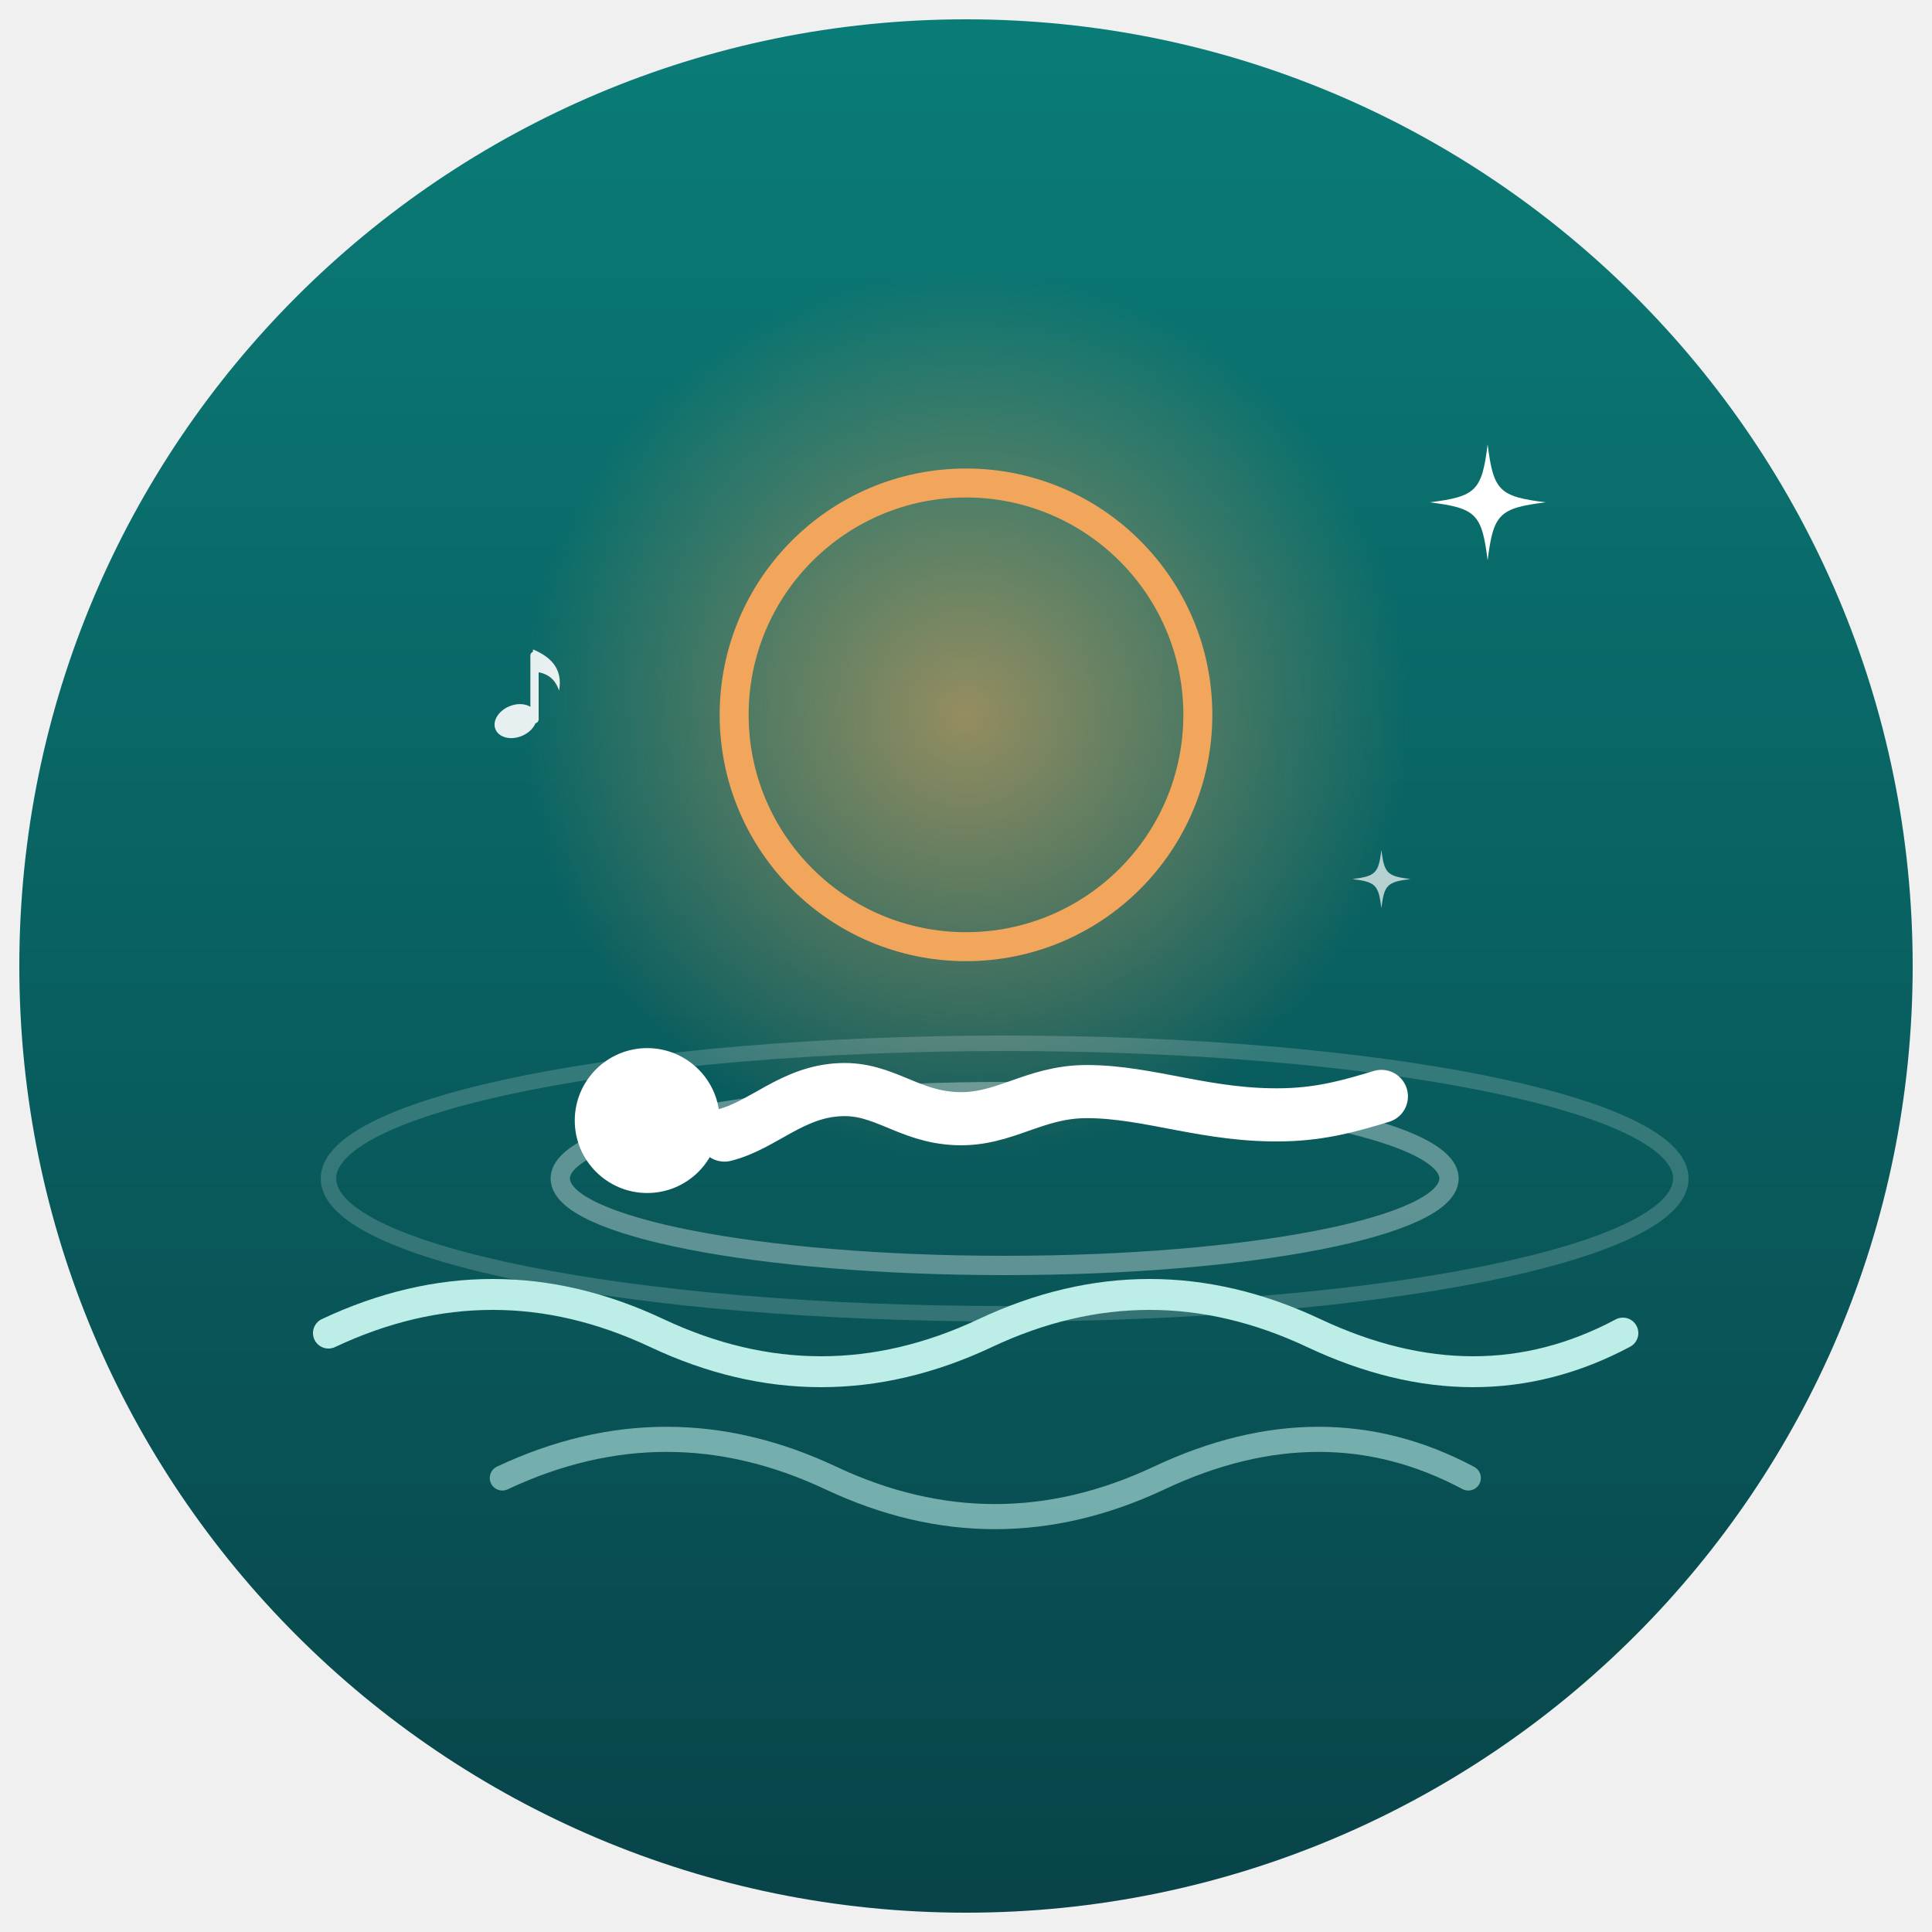
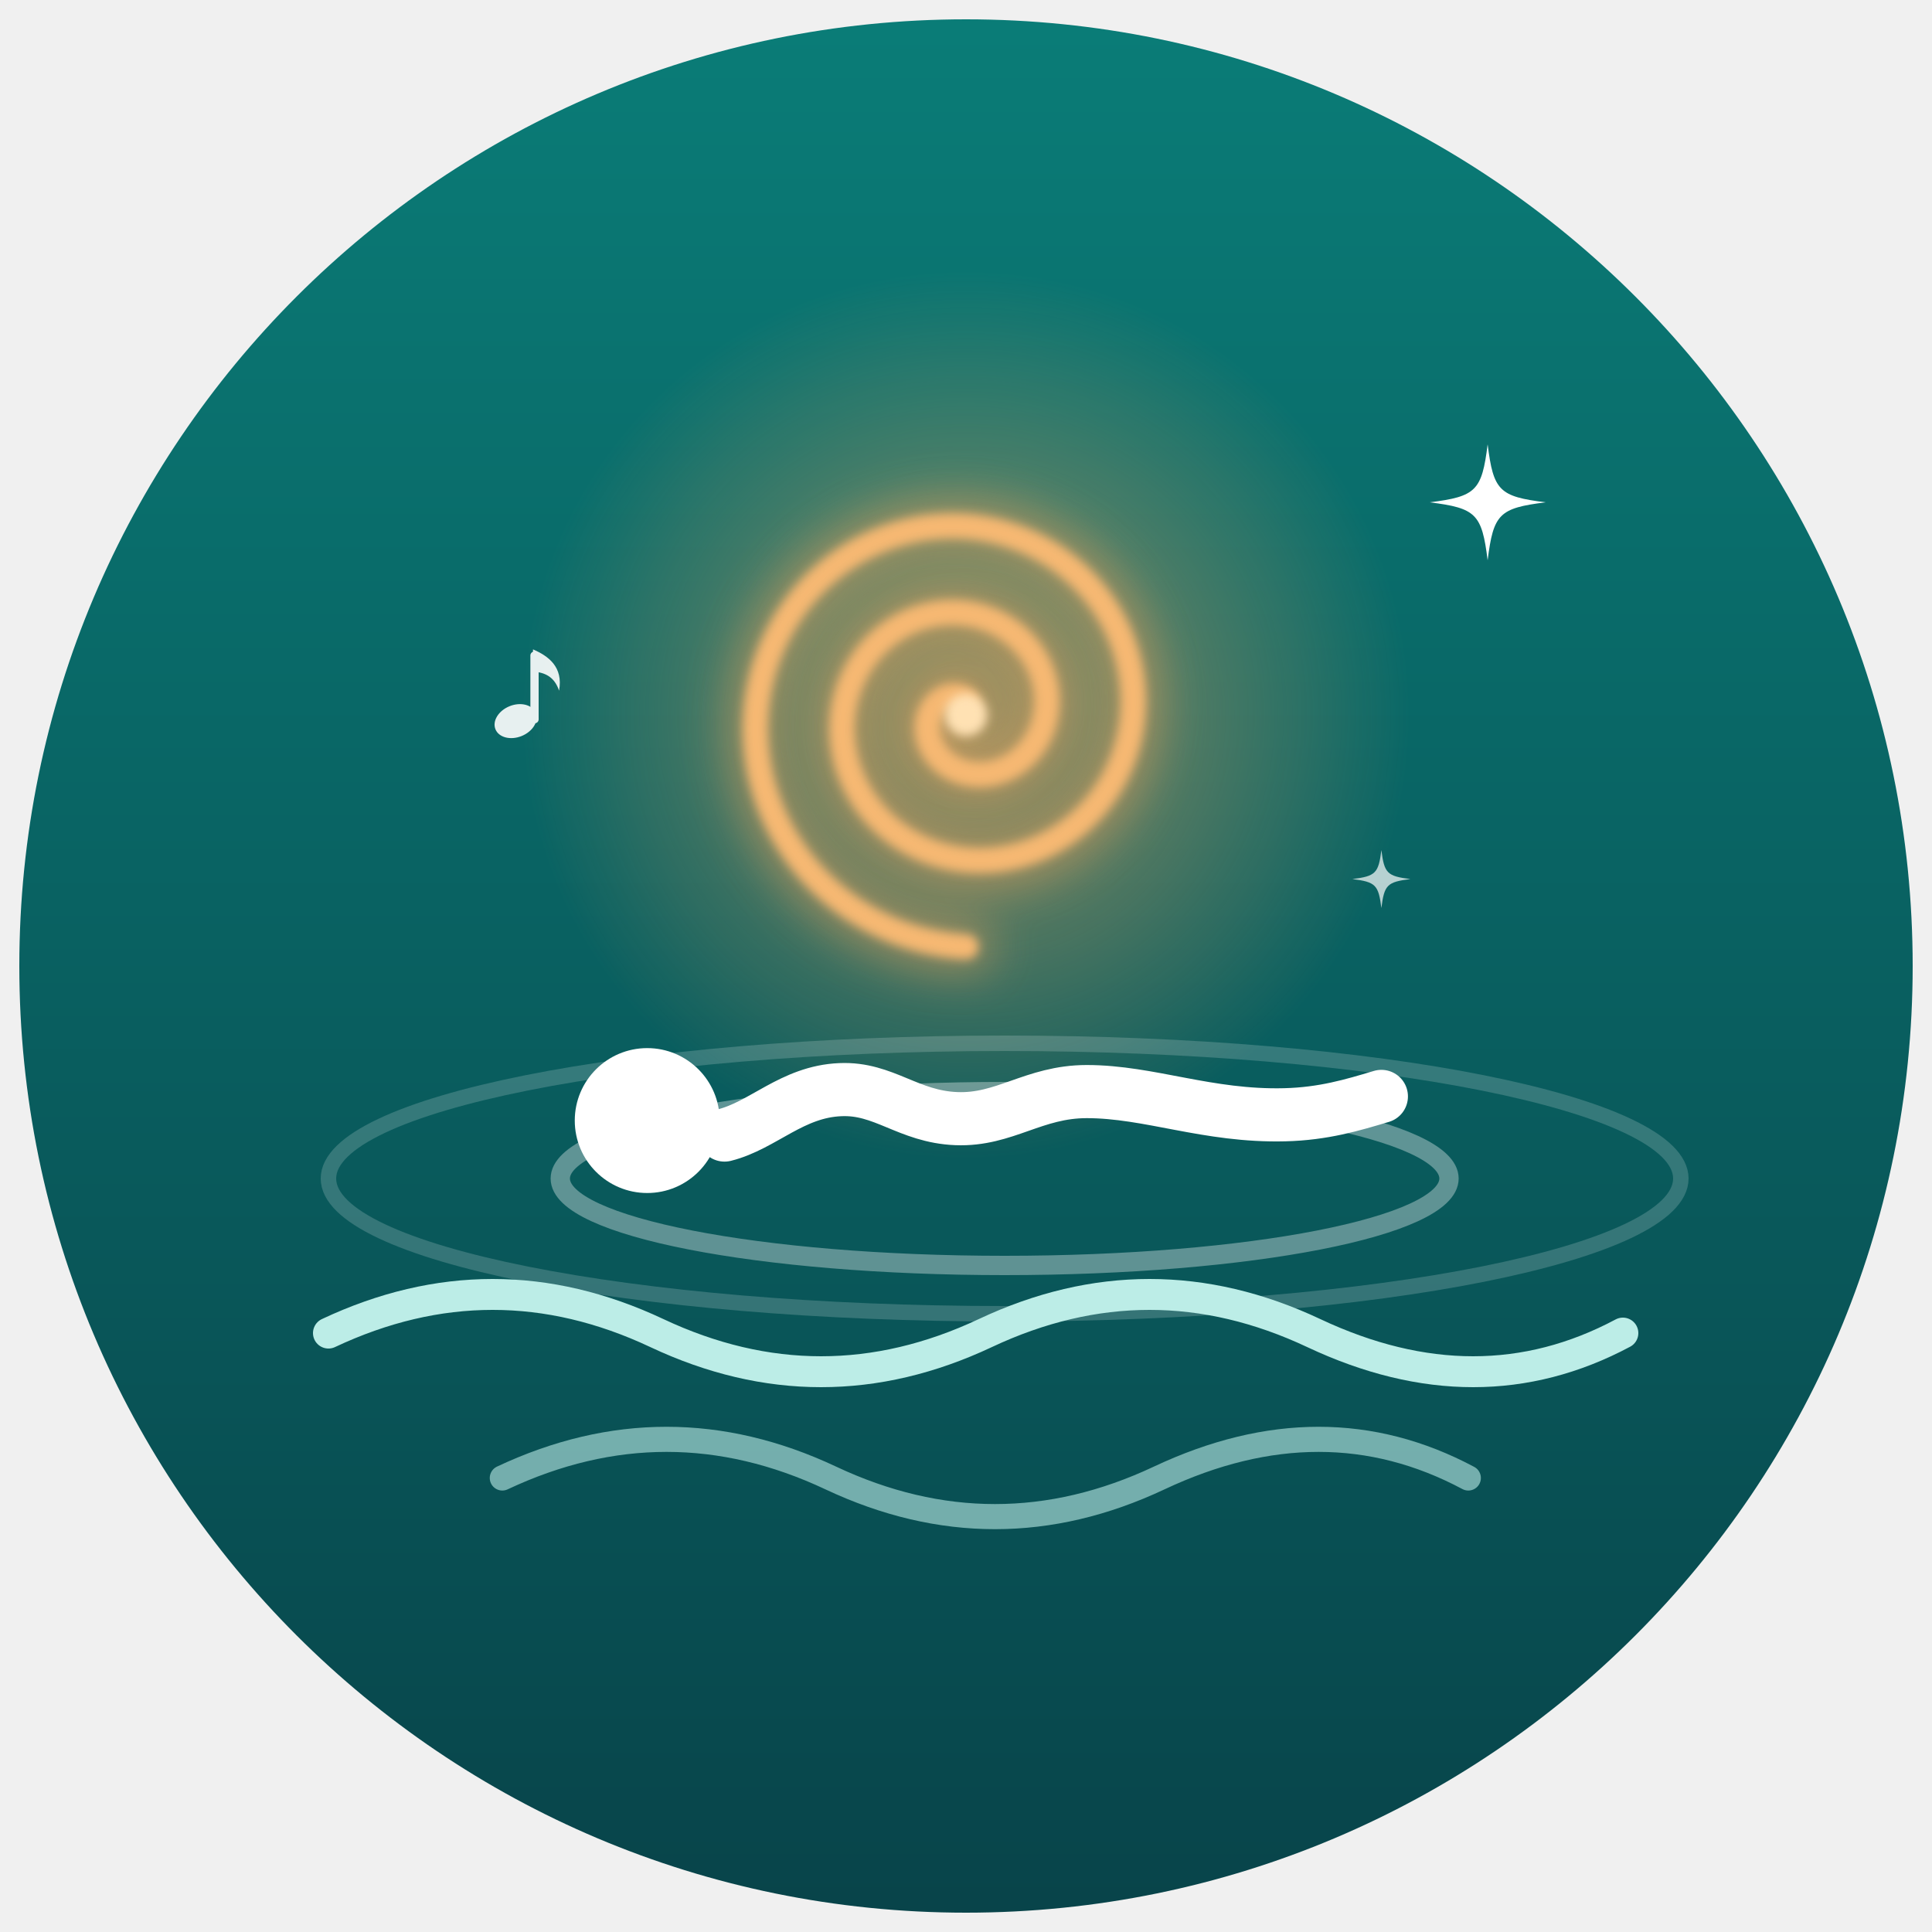
<svg xmlns="http://www.w3.org/2000/svg" xmlns:xlink="http://www.w3.org/1999/xlink" viewBox="0 0 200 200" width="1000" height="1000">
  <defs>
    <linearGradient id="dk" x1="0" y1="0" x2="0" y2="1">
      <stop offset="0" stop-color="#0A7C77" />
      <stop offset="1" stop-color="#08444A" />
    </linearGradient>
    <radialGradient id="glow">
      <stop offset="0" stop-color="#F2A65C" stop-opacity=".6" />
      <stop offset="1" stop-color="#F2A65C" stop-opacity="0" />
    </radialGradient>
    <symbol id="spark" viewBox="-10 -10 20 20">
      <path d="M0-10 C1-2 2-1 10 0 C2 1 1 2 0 10 C-1 2-2 1-10 0 C-2-1-1-2 0-10Z" />
    </symbol>
    <symbol id="note" viewBox="0 0 20 24">
      <ellipse cx="7.5" cy="19" rx="5" ry="3.7" transform="rotate(-22 7.5 19)" />
      <rect x="10.9" y="3" width="1.9" height="16.5" rx=".9" />
      <path d="M11.5 2.5 C15 4 18.5 6.5 17.5 12 C16.5 9 14.5 7.8 11.5 7.6 Z" />
    </symbol>
+     <filter id="soft" x="-50%" y="-50%" width="200%" height="200%">
+       <feGaussianBlur stdDeviation="0.5" />
+     </filter>
+     <filter id="haze" x="-50%" y="-50%" width="200%" height="200%">
+       <feGaussianBlur stdDeviation="2.2" />
+     </filter>
  </defs>
  <circle cx="100" cy="100" r="98" fill="url(#dk)" />
  <circle cx="100" cy="74" r="46" fill="url(#glow)" />
-   <circle cx="100" cy="74" r="24" fill="none" stroke="#F2A65C" stroke-width="3" />
+   <path d="M100.00 72.50 L99.95 72.46 L99.90 72.41 L99.85 72.37 L99.79 72.33 L99.73 72.30 L99.67 72.26 L99.60 72.23 L99.54 72.20 L99.47 72.17 L99.40 72.15 L99.32 72.12 L99.25 72.10 L99.17 72.09 L99.09 72.07 L99.01 72.06 L98.93 72.05 L98.85 72.05 L98.76 72.05 L98.68 72.05 L98.59 72.06 L98.50 72.07 L98.41 72.08 L98.32 72.10 L98.23 72.12 L98.14 72.14 L98.05 72.17 L97.96 72.20 L97.87 72.24 L97.78 72.28 L97.69 72.32 L97.61 72.37 L97.52 72.42 L97.43 72.48 L97.34 72.54 L97.26 72.60 L97.18 72.67 L97.10 72.74 L97.02 72.82 L96.94 72.90 L96.86 72.98 L96.79 73.07 L96.72 73.16 L96.65 73.25 L96.58 73.35 L96.52 73.45 L96.46 73.55 L96.40 73.66 L96.35 73.77 L96.30 73.88 L96.25 74.00 L96.21 74.12 L96.17 74.24 L96.13 74.37 L96.10 74.49 L96.07 74.62 L96.05 74.75 L96.03 74.89 L96.02 75.02 L96.01 75.16 L96.01 75.30 L96.01 75.44 L96.01 75.58 L96.02 75.72 L96.04 75.86 L96.06 76.01 L96.08 76.15 L96.11 76.30 L96.15 76.44 L96.19 76.59 L96.24 76.73 L96.29 76.88 L96.35 77.02 L96.41 77.16 L96.48 77.31 L96.55 77.45 L96.63 77.59 L96.72 77.72 L96.81 77.86 L96.90 77.99 L97.00 78.13 L97.11 78.26 L97.22 78.38 L97.34 78.51 L97.46 78.63 L97.58 78.74 L97.71 78.86 L97.85 78.97 L97.99 79.08 L98.14 79.18 L98.28 79.28 L98.44 79.37 L98.60 79.46 L98.76 79.55 L98.93 79.63 L99.10 79.70 L99.27 79.77 L99.45 79.84 L99.63 79.90 L99.81 79.95 L100.00 80.00 L100.19 80.04 L100.38 80.08 L100.58 80.11 L100.77 80.13 L100.97 80.15 L101.17 80.16 L101.38 80.16 L101.58 80.16 L101.79 80.15 L101.99 80.13 L102.20 80.11 L102.41 80.08 L102.62 80.04 L102.82 80.00 L103.03 79.95 L103.24 79.89 L103.44 79.82 L103.65 79.75 L103.85 79.67 L104.06 79.58 L104.26 79.49 L104.46 79.39 L104.65 79.28 L104.85 79.16 L105.04 79.04 L105.23 78.91 L105.41 78.77 L105.59 78.63 L105.77 78.48 L105.95 78.32 L106.12 78.16 L106.28 77.99 L106.44 77.81 L106.60 77.63 L106.75 77.44 L106.89 77.24 L107.03 77.04 L107.17 76.84 L107.30 76.63 L107.42 76.41 L107.53 76.19 L107.64 75.96 L107.74 75.73 L107.84 75.50 L107.93 75.26 L108.01 75.01 L108.08 74.76 L108.14 74.51 L108.20 74.26 L108.25 74.00 L108.29 73.74 L108.32 73.48 L108.35 73.21 L108.36 72.94 L108.37 72.67 L108.37 72.40 L108.36 72.13 L108.34 71.86 L108.31 71.59 L108.27 71.31 L108.23 71.04 L108.17 70.76 L108.11 70.49 L108.03 70.22 L107.95 69.95 L107.86 69.68 L107.76 69.41 L107.65 69.15 L107.53 68.88 L107.40 68.62 L107.27 68.36 L107.12 68.11 L106.96 67.86 L106.80 67.61 L106.63 67.37 L106.45 67.13 L106.26 66.90 L106.06 66.67 L105.86 66.45 L105.64 66.23 L105.42 66.02 L105.19 65.82 L104.96 65.62 L104.71 65.43 L104.46 65.25 L104.20 65.07 L103.94 64.90 L103.67 64.74 L103.39 64.59 L103.11 64.44 L102.82 64.31 L102.52 64.18 L102.22 64.06 L101.92 63.95 L101.61 63.85 L101.29 63.76 L100.98 63.68 L100.65 63.61 L100.33 63.55 L100.00 63.50 L99.67 63.46 L99.34 63.43 L99.00 63.41 L98.66 63.40 L98.32 63.41 L97.98 63.42 L97.64 63.45 L97.30 63.48 L96.96 63.53 L96.62 63.59 L96.28 63.66 L95.94 63.74 L95.60 63.83 L95.26 63.93 L94.93 64.04 L94.59 64.17 L94.27 64.30 L93.94 64.45 L93.62 64.61 L93.30 64.78 L92.99 64.96 L92.68 65.15 L92.37 65.35 L92.07 65.56 L91.78 65.78 L91.49 66.01 L91.21 66.25 L90.94 66.50 L90.67 66.76 L90.41 67.03 L90.16 67.31 L89.92 67.60 L89.68 67.90 L89.46 68.20 L89.24 68.52 L89.03 68.84 L88.84 69.17 L88.65 69.51 L88.47 69.85 L88.30 70.20 L88.15 70.56 L88.00 70.92 L87.86 71.29 L87.74 71.66 L87.63 72.04 L87.53 72.42 L87.44 72.81 L87.36 73.21 L87.30 73.60 L87.25 74.00 L87.21 74.40 L87.19 74.81 L87.17 75.21 L87.17 75.62 L87.18 76.03 L87.21 76.44 L87.25 76.85 L87.30 77.26 L87.37 77.67 L87.45 78.08 L87.54 78.49 L87.64 78.89 L87.76 79.30 L87.89 79.70 L88.04 80.09 L88.20 80.49 L88.37 80.88 L88.55 81.27 L88.75 81.65 L88.96 82.02 L89.18 82.39 L89.41 82.76 L89.66 83.12 L89.92 83.47 L90.19 83.81 L90.47 84.15 L90.76 84.48 L91.07 84.79 L91.39 85.11 L91.71 85.41 L92.05 85.70 L92.40 85.98 L92.75 86.25 L93.12 86.51 L93.50 86.76 L93.88 87.00 L94.28 87.23 L94.68 87.44 L95.09 87.65 L95.50 87.84 L95.93 88.02 L96.36 88.18 L96.80 88.33 L97.24 88.47 L97.69 88.59 L98.14 88.70 L98.60 88.80 L99.06 88.88 L99.53 88.95 L100.00 89.00 L100.47 89.04 L100.95 89.06 L101.42 89.07 L101.90 89.06 L102.38 89.04 L102.86 89.00 L103.34 88.95 L103.82 88.88 L104.30 88.79 L104.77 88.69 L105.25 88.58 L105.72 88.45 L106.19 88.30 L106.65 88.14 L107.12 87.97 L107.57 87.78 L108.03 87.57 L108.47 87.35 L108.91 87.11 L109.35 86.86 L109.77 86.60 L110.19 86.32 L110.60 86.03 L111.01 85.72 L111.40 85.40 L111.79 85.07 L112.16 84.72 L112.53 84.36 L112.88 83.99 L113.23 83.61 L113.56 83.22 L113.88 82.81 L114.19 82.39 L114.49 81.96 L114.77 81.52 L115.04 81.08 L115.29 80.62 L115.54 80.15 L115.76 79.68 L115.98 79.19 L116.18 78.70 L116.36 78.20 L116.53 77.69 L116.68 77.18 L116.82 76.66 L116.94 76.14 L117.04 75.61 L117.13 75.08 L117.20 74.54 L117.25 74.00 L117.29 73.46 L117.31 72.91 L117.31 72.36 L117.29 71.82 L117.26 71.27 L117.21 70.72 L117.14 70.17 L117.06 69.62 L116.95 69.07 L116.83 68.53 L116.70 67.99 L116.54 67.45 L116.37 66.92 L116.18 66.39 L115.97 65.86 L115.75 65.34 L115.51 64.83 L115.25 64.32 L114.97 63.82 L114.68 63.33 L114.38 62.85 L114.05 62.37 L113.72 61.91 L113.36 61.45 L112.99 61.01 L112.61 60.57 L112.21 60.15 L111.80 59.74 L111.37 59.34 L110.93 58.95 L110.48 58.58 L110.01 58.22 L109.54 57.87 L109.05 57.54 L108.55 57.23 L108.03 56.93 L107.51 56.64 L106.98 56.37 L106.44 56.12 L105.89 55.88 L105.33 55.66 L104.76 55.46 L104.19 55.28 L103.60 55.11 L103.02 54.96 L102.42 54.83 L101.82 54.72 L101.22 54.63 L100.61 54.55 L100.00 54.50 L99.39 54.46 L98.77 54.45 L98.15 54.45 L97.53 54.48 L96.91 54.52 L96.30 54.58 L95.68 54.66 L95.06 54.76 L94.45 54.89 L93.84 55.03 L93.23 55.19 L92.62 55.37 L92.02 55.57 L91.43 55.79 L90.84 56.02 L90.26 56.28 L89.68 56.56 L89.12 56.85 L88.56 57.16 L88.01 57.50 L87.47 57.85 L86.94 58.21 L86.42 58.60 L85.91 59.00 L85.42 59.42 L84.93 59.85 L84.46 60.30 L84.00 60.77 L83.56 61.25 L83.13 61.74 L82.72 62.26 L82.32 62.78 L81.94 63.32 L81.57 63.87 L81.22 64.43 L80.89 65.01 L80.58 65.59 L80.28 66.19 L80.00 66.80 L79.74 67.42 L79.50 68.04 L79.28 68.68 L79.08 69.32 L78.90 69.98 L78.74 70.63 L78.60 71.30 L78.48 71.97 L78.38 72.64 L78.31 73.32 L78.25 74.00 L78.22 74.68 L78.20 75.37 L78.21 76.06 L78.24 76.75 L78.30 77.44 L78.37 78.13 L78.47 78.81 L78.58 79.50 L78.72 80.18 L78.89 80.86 L79.07 81.54 L79.28 82.21 L79.50 82.87 L79.75 83.53 L80.02 84.18 L80.31 84.83 L80.62 85.46 L80.95 86.09 L81.30 86.71 L81.68 87.31 L82.07 87.91 L82.48 88.50 L82.91 89.07 L83.36 89.63 L83.82 90.18 L84.31 90.71 L84.81 91.23 L85.33 91.73 L85.87 92.22 L86.42 92.69 L86.99 93.14 L87.57 93.58 L88.17 94.00 L88.78 94.40 L89.41 94.78 L90.05 95.15 L90.70 95.49 L91.36 95.81 L92.04 96.12 L92.72 96.40 L93.42 96.66 L94.12 96.90 L94.83 97.11 L95.55 97.31 L96.28 97.48 L97.01 97.63 L97.75 97.76 L98.50 97.86 L99.25 97.94 L100.00 98.00" fill="none" stroke="#F2A65C" stroke-width="5.72" stroke-linecap="round" opacity=".45" filter="url(#haze)" />
+   <path d="M100.00 72.50 L99.95 72.46 L99.90 72.41 L99.85 72.37 L99.79 72.33 L99.73 72.30 L99.67 72.26 L99.60 72.23 L99.54 72.20 L99.47 72.17 L99.40 72.15 L99.32 72.12 L99.25 72.10 L99.17 72.09 L99.09 72.07 L99.01 72.06 L98.93 72.05 L98.85 72.05 L98.76 72.05 L98.68 72.05 L98.59 72.06 L98.50 72.07 L98.41 72.08 L98.32 72.10 L98.23 72.12 L98.14 72.14 L98.05 72.17 L97.96 72.20 L97.87 72.24 L97.78 72.28 L97.69 72.32 L97.61 72.37 L97.52 72.42 L97.43 72.48 L97.34 72.54 L97.26 72.60 L97.18 72.67 L97.10 72.74 L97.02 72.82 L96.94 72.90 L96.86 72.98 L96.79 73.07 L96.72 73.16 L96.65 73.25 L96.58 73.35 L96.52 73.45 L96.46 73.55 L96.40 73.66 L96.35 73.77 L96.30 73.88 L96.25 74.00 L96.21 74.12 L96.17 74.24 L96.13 74.37 L96.10 74.49 L96.07 74.62 L96.05 74.75 L96.03 74.89 L96.02 75.02 L96.01 75.16 L96.01 75.30 L96.01 75.44 L96.01 75.58 L96.02 75.72 L96.04 75.86 L96.06 76.01 L96.08 76.15 L96.11 76.30 L96.15 76.44 L96.19 76.59 L96.24 76.73 L96.29 76.88 L96.35 77.02 L96.41 77.16 L96.48 77.31 L96.55 77.45 L96.63 77.59 L96.72 77.72 L96.81 77.86 L96.90 77.99 L97.00 78.13 L97.11 78.26 L97.22 78.38 L97.34 78.51 L97.46 78.63 L97.58 78.74 L97.71 78.86 L97.85 78.97 L97.99 79.08 L98.14 79.18 L98.28 79.28 L98.44 79.37 L98.60 79.46 L98.76 79.55 L98.93 79.63 L99.10 79.70 L99.27 79.77 L99.45 79.84 L99.63 79.90 L99.81 79.95 L100.00 80.00 L100.19 80.04 L100.38 80.08 L100.58 80.11 L100.77 80.13 L100.97 80.15 L101.17 80.16 L101.38 80.16 L101.58 80.16 L101.79 80.15 L101.99 80.13 L102.20 80.11 L102.41 80.08 L102.62 80.04 L102.82 80.00 L103.03 79.95 L103.24 79.89 L103.44 79.82 L103.65 79.75 L103.85 79.67 L104.06 79.58 L104.26 79.49 L104.46 79.39 L104.65 79.28 L104.85 79.16 L105.04 79.04 L105.23 78.91 L105.41 78.77 L105.59 78.63 L105.77 78.48 L105.95 78.32 L106.12 78.16 L106.28 77.99 L106.44 77.81 L106.60 77.63 L106.75 77.44 L106.89 77.24 L107.03 77.04 L107.17 76.84 L107.30 76.63 L107.42 76.41 L107.53 76.19 L107.64 75.96 L107.74 75.73 L107.84 75.50 L107.93 75.26 L108.01 75.01 L108.08 74.76 L108.14 74.51 L108.20 74.26 L108.25 74.00 L108.29 73.74 L108.32 73.48 L108.35 73.21 L108.36 72.94 L108.37 72.67 L108.37 72.40 L108.36 72.13 L108.34 71.86 L108.31 71.59 L108.27 71.31 L108.23 71.04 L108.17 70.76 L108.11 70.49 L108.03 70.22 L107.95 69.95 L107.86 69.68 L107.76 69.41 L107.65 69.15 L107.53 68.88 L107.40 68.62 L107.27 68.36 L107.12 68.11 L106.96 67.86 L106.80 67.61 L106.63 67.37 L106.45 67.13 L106.26 66.90 L106.06 66.67 L105.86 66.45 L105.64 66.23 L105.42 66.02 L105.19 65.82 L104.96 65.62 L104.71 65.43 L104.46 65.25 L104.20 65.07 L103.94 64.90 L103.67 64.74 L103.39 64.59 L103.11 64.44 L102.82 64.31 L102.52 64.18 L102.22 64.06 L101.92 63.95 L101.61 63.85 L101.29 63.76 L100.98 63.68 L100.65 63.61 L100.33 63.55 L100.00 63.50 L99.67 63.46 L99.34 63.43 L99.00 63.41 L98.66 63.40 L98.32 63.41 L97.98 63.42 L97.64 63.45 L97.30 63.48 L96.96 63.53 L96.62 63.59 L96.28 63.66 L95.94 63.74 L95.60 63.83 L95.26 63.93 L94.93 64.04 L94.59 64.17 L94.27 64.30 L93.94 64.45 L93.62 64.61 L93.30 64.78 L92.99 64.96 L92.68 65.15 L92.37 65.35 L92.07 65.56 L91.78 65.78 L91.49 66.01 L91.21 66.25 L90.94 66.50 L90.67 66.76 L90.41 67.03 L90.16 67.31 L89.92 67.60 L89.68 67.90 L89.46 68.20 L89.24 68.52 L89.03 68.84 L88.84 69.17 L88.65 69.51 L88.47 69.85 L88.30 70.20 L88.15 70.56 L88.00 70.92 L87.86 71.29 L87.74 71.66 L87.63 72.04 L87.53 72.42 L87.44 72.81 L87.36 73.21 L87.30 73.60 L87.25 74.00 L87.21 74.40 L87.19 74.81 L87.17 75.21 L87.17 75.62 L87.18 76.03 L87.21 76.44 L87.25 76.85 L87.30 77.26 L87.37 77.67 L87.45 78.08 L87.54 78.49 L87.64 78.89 L87.76 79.30 L87.89 79.70 L88.04 80.09 L88.20 80.49 L88.37 80.88 L88.55 81.27 L88.75 81.65 L88.96 82.02 L89.18 82.39 L89.41 82.76 L89.66 83.12 L89.92 83.47 L90.19 83.81 L90.47 84.15 L90.76 84.48 L91.07 84.79 L91.39 85.11 L91.71 85.41 L92.05 85.70 L92.40 85.98 L92.75 86.25 L93.12 86.51 L93.50 86.76 L93.88 87.00 L94.28 87.23 L94.68 87.44 L95.09 87.65 L95.50 87.84 L95.93 88.02 L96.36 88.18 L96.80 88.33 L97.24 88.47 L97.69 88.59 L98.14 88.70 L98.60 88.80 L99.06 88.88 L99.53 88.95 L100.00 89.00 L100.47 89.04 L100.95 89.06 L101.42 89.07 L101.90 89.06 L102.38 89.04 L102.86 89.00 L103.34 88.95 L103.82 88.88 L104.30 88.79 L104.77 88.69 L105.25 88.58 L105.72 88.45 L106.19 88.30 L106.65 88.14 L107.12 87.97 L107.57 87.78 L108.03 87.57 L108.47 87.35 L108.91 87.11 L109.35 86.86 L109.77 86.60 L110.19 86.32 L110.60 86.03 L111.01 85.72 L111.40 85.40 L111.79 85.07 L112.16 84.72 L112.53 84.36 L112.88 83.99 L113.23 83.61 L113.56 83.22 L113.88 82.81 L114.19 82.39 L114.49 81.96 L114.77 81.52 L115.04 81.08 L115.29 80.62 L115.54 80.15 L115.76 79.68 L115.98 79.19 L116.18 78.70 L116.36 78.20 L116.53 77.69 L116.68 77.18 L116.82 76.66 L116.94 76.14 L117.04 75.61 L117.13 75.08 L117.20 74.54 L117.25 74.00 L117.29 73.46 L117.31 72.91 L117.31 72.36 L117.29 71.82 L117.26 71.27 L117.21 70.72 L117.14 70.17 L117.06 69.62 L116.95 69.07 L116.83 68.53 L116.70 67.99 L116.54 67.45 L116.37 66.92 L116.18 66.39 L115.97 65.86 L115.75 65.34 L115.51 64.83 L115.25 64.32 L114.97 63.82 L114.68 63.33 L114.38 62.85 L114.05 62.37 L113.72 61.91 L113.36 61.45 L112.99 61.01 L112.61 60.57 L112.21 60.15 L111.80 59.74 L111.37 59.34 L110.93 58.95 L110.48 58.58 L110.01 58.22 L109.54 57.87 L109.05 57.54 L108.55 57.23 L108.03 56.93 L107.51 56.64 L106.98 56.37 L106.44 56.12 L105.89 55.88 L105.33 55.66 L104.76 55.46 L104.19 55.28 L103.60 55.11 L103.02 54.96 L102.42 54.83 L101.82 54.72 L101.22 54.63 L100.61 54.55 L100.00 54.50 L99.39 54.46 L98.77 54.45 L98.15 54.45 L97.53 54.48 L96.91 54.52 L96.30 54.58 L95.68 54.66 L95.06 54.76 L94.45 54.89 L93.84 55.03 L93.23 55.19 L92.62 55.37 L92.02 55.57 L91.43 55.79 L90.84 56.02 L90.26 56.28 L89.68 56.56 L89.12 56.85 L88.56 57.16 L88.01 57.50 L87.47 57.85 L86.94 58.21 L86.42 58.60 L85.91 59.00 L85.42 59.42 L84.93 59.85 L84.46 60.30 L84.00 60.77 L83.56 61.25 L83.13 61.74 L82.72 62.26 L82.32 62.78 L81.94 63.32 L81.57 63.87 L81.22 64.43 L80.89 65.01 L80.58 65.59 L80.28 66.19 L80.00 66.80 L79.74 67.42 L79.50 68.04 L79.28 68.68 L79.08 69.32 L78.90 69.98 L78.74 70.63 L78.60 71.30 L78.48 71.97 L78.38 72.64 L78.31 73.32 L78.25 74.00 L78.22 74.68 L78.20 75.37 L78.21 76.06 L78.24 76.75 L78.30 77.44 L78.37 78.13 L78.47 78.81 L78.58 79.50 L78.72 80.18 L78.89 80.86 L79.07 81.54 L79.28 82.21 L79.50 82.87 L79.75 83.53 L80.02 84.18 L80.31 84.83 L80.62 85.46 L80.95 86.09 L81.30 86.71 L81.68 87.31 L82.07 87.91 L82.48 88.50 L82.91 89.07 L83.36 89.63 L83.82 90.18 L84.31 90.71 L84.81 91.23 L85.33 91.73 L85.87 92.22 L86.42 92.69 L86.99 93.14 L87.57 93.58 L88.17 94.00 L88.78 94.40 L89.41 94.78 L90.05 95.15 L90.70 95.49 L91.36 95.81 L92.04 96.12 L92.72 96.40 L93.42 96.66 L94.12 96.90 L94.83 97.11 L95.55 97.31 L96.28 97.48 L97.01 97.63 L97.75 97.76 L98.50 97.86 L99.25 97.94 L100.00 98.00" fill="none" stroke="#F6B872" stroke-width="2.6" stroke-linecap="round" filter="url(#soft)" />
+   <circle cx="100" cy="74" r="2.2" fill="#FFE1B3" filter="url(#soft)" />
  <g fill="#fff">
    <use xlink:href="#spark" x="148" y="46" width="12" height="12" />
    <use xlink:href="#spark" x="140" y="88" width="6" height="6" opacity=".7" />
  </g>
  <g fill="none" stroke="#fff" stroke-linecap="round">
    <ellipse cx="104" cy="122" rx="46" ry="9" stroke-width="2" opacity=".35" />
    <ellipse cx="104" cy="122" rx="70" ry="14" stroke-width="1.6" opacity=".18" />
    <path d="M75 117.5 C79 116.5 82 113 87 112.8 C91.5 112.6 94 115.6 99 115.8 C104 116 107 113 112.5 113 C119 113 125 115.6 133 115.4 C137 115.3 140 114.4 143 113.5" stroke-width="5.5" />
    <path d="M34 138 Q51 130 68 138 T102 138 T136 138 T168 138" stroke="#BCEDE7" stroke-width="3.2" />
    <path d="M52 153 Q69 145 86 153 T120 153 T152 153" stroke="#BCEDE7" stroke-width="2.6" opacity=".6" />
  </g>
  <circle cx="67" cy="116" r="7.5" fill="#fff" />
  <g fill="#fff">
    <use xlink:href="#note" x="50" y="66" width="9" height="11" opacity=".9" />
  </g>
</svg>
